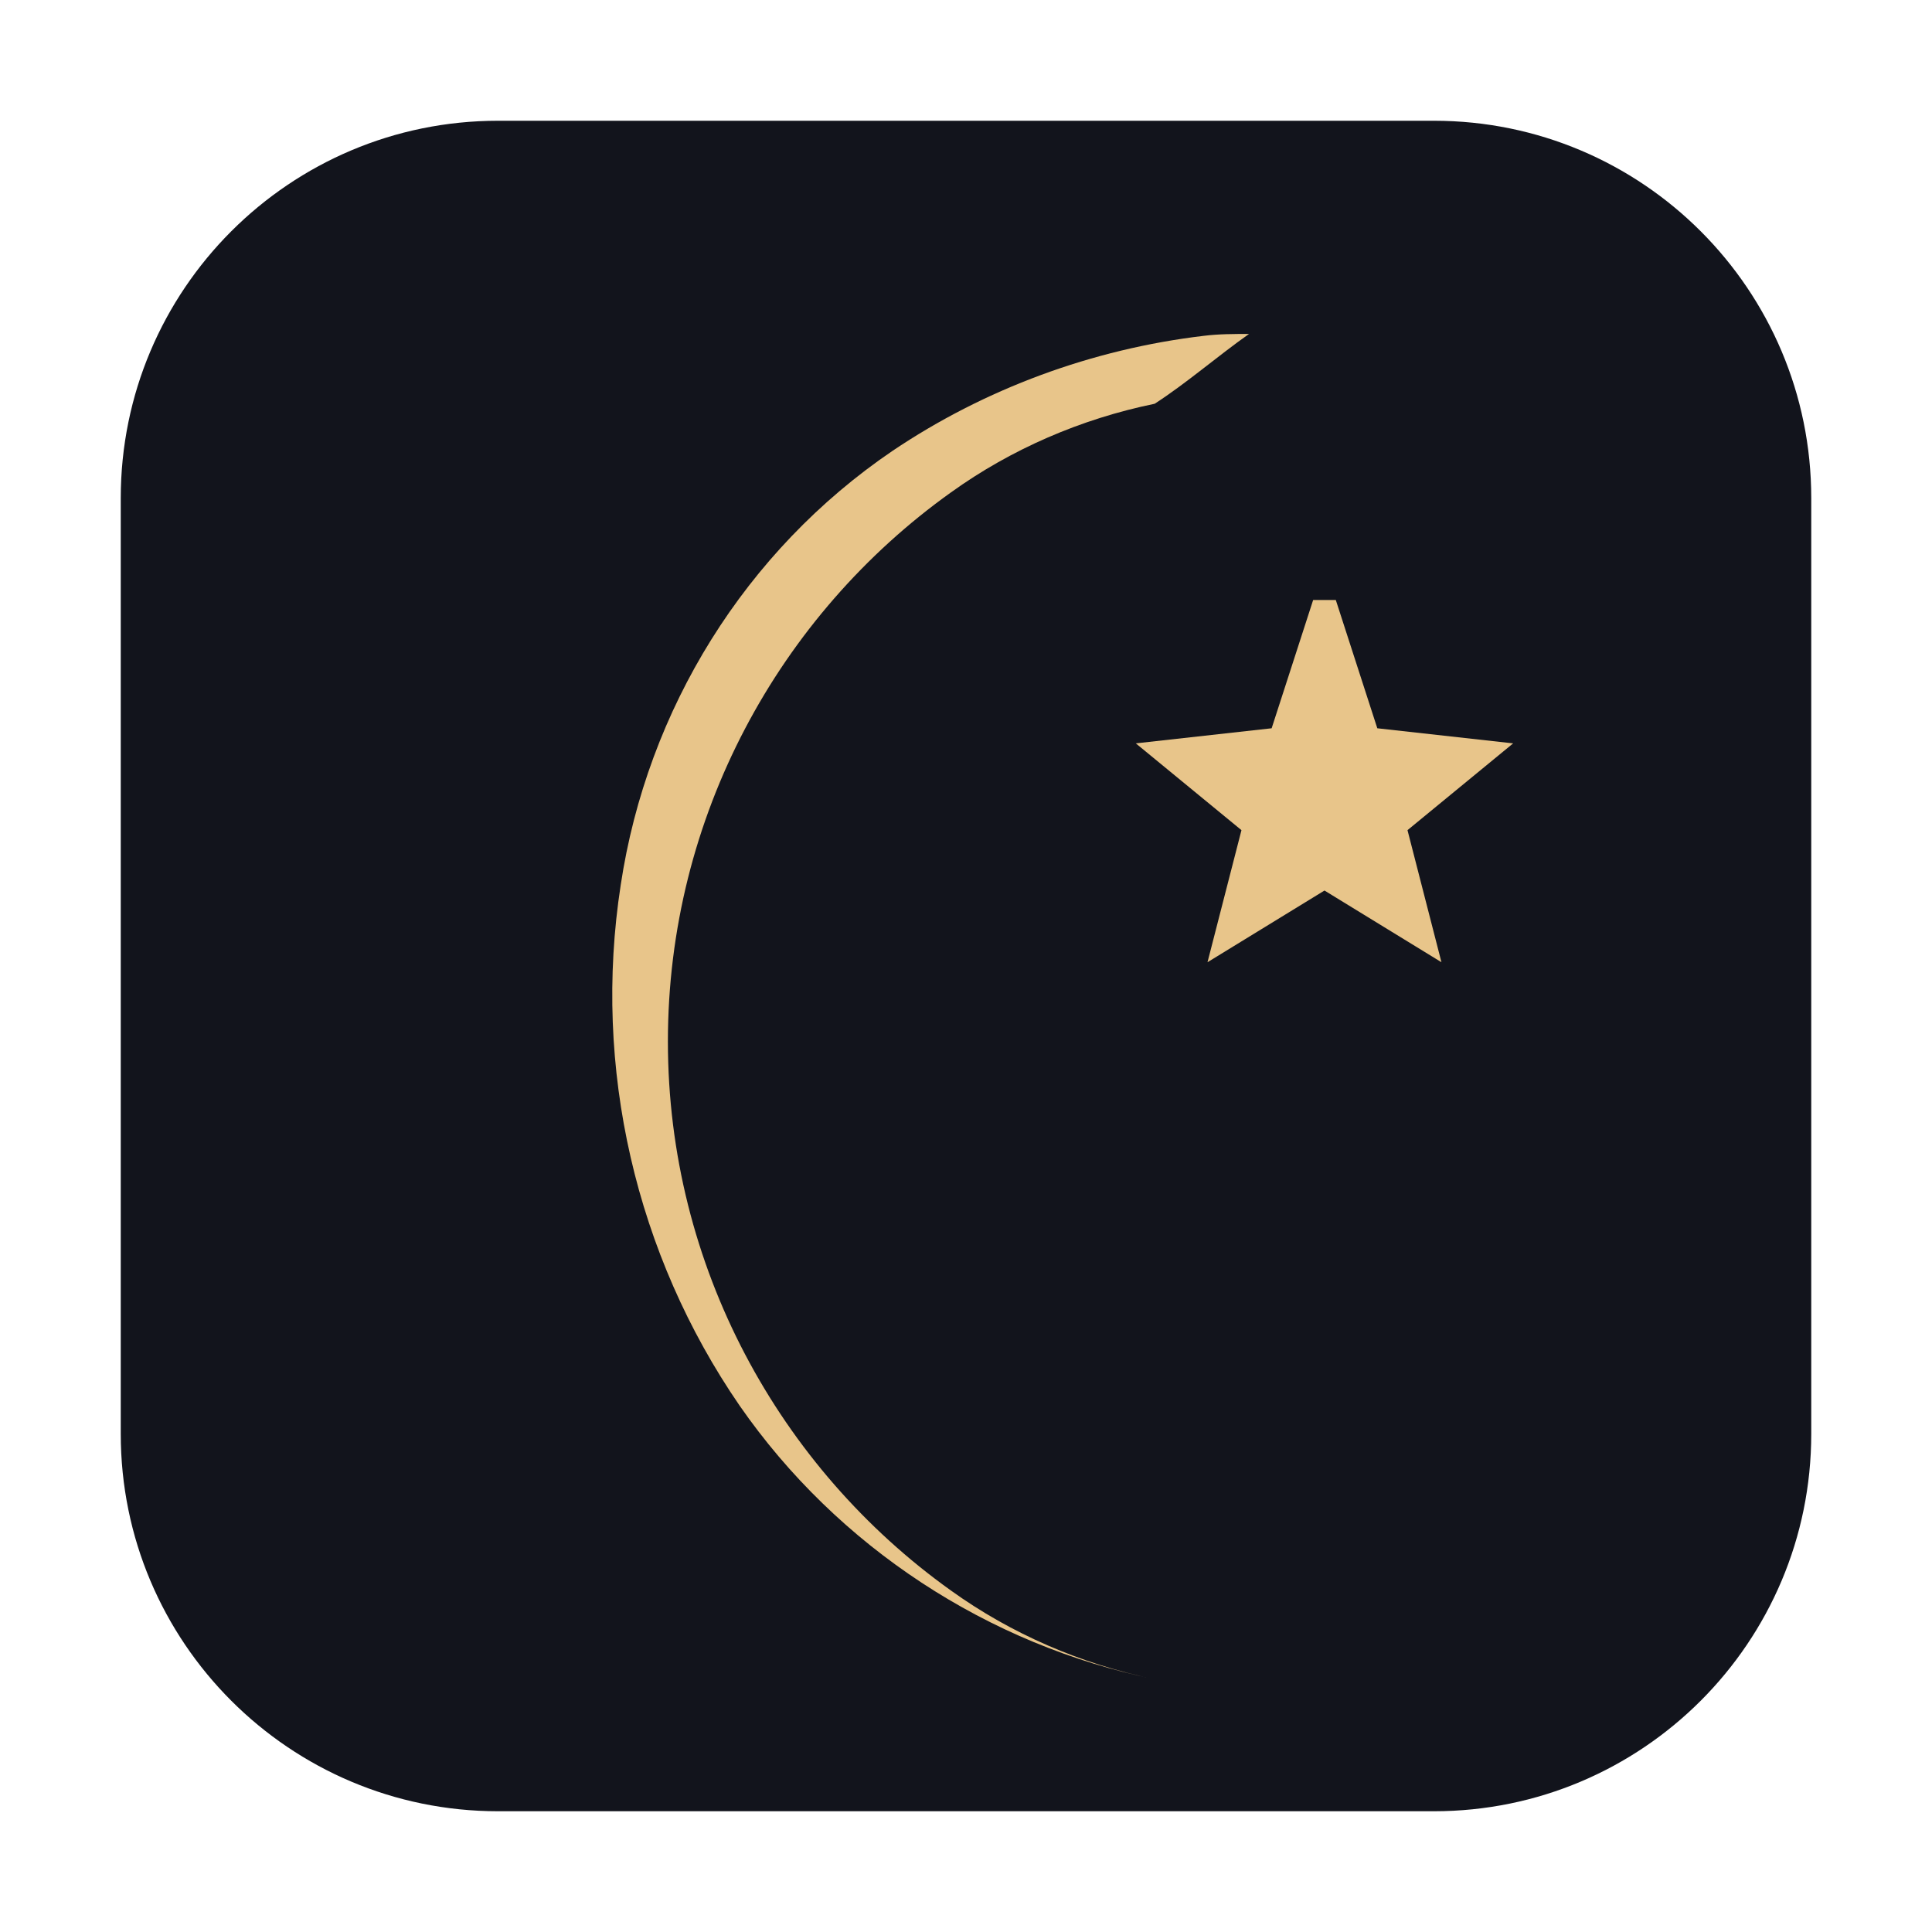
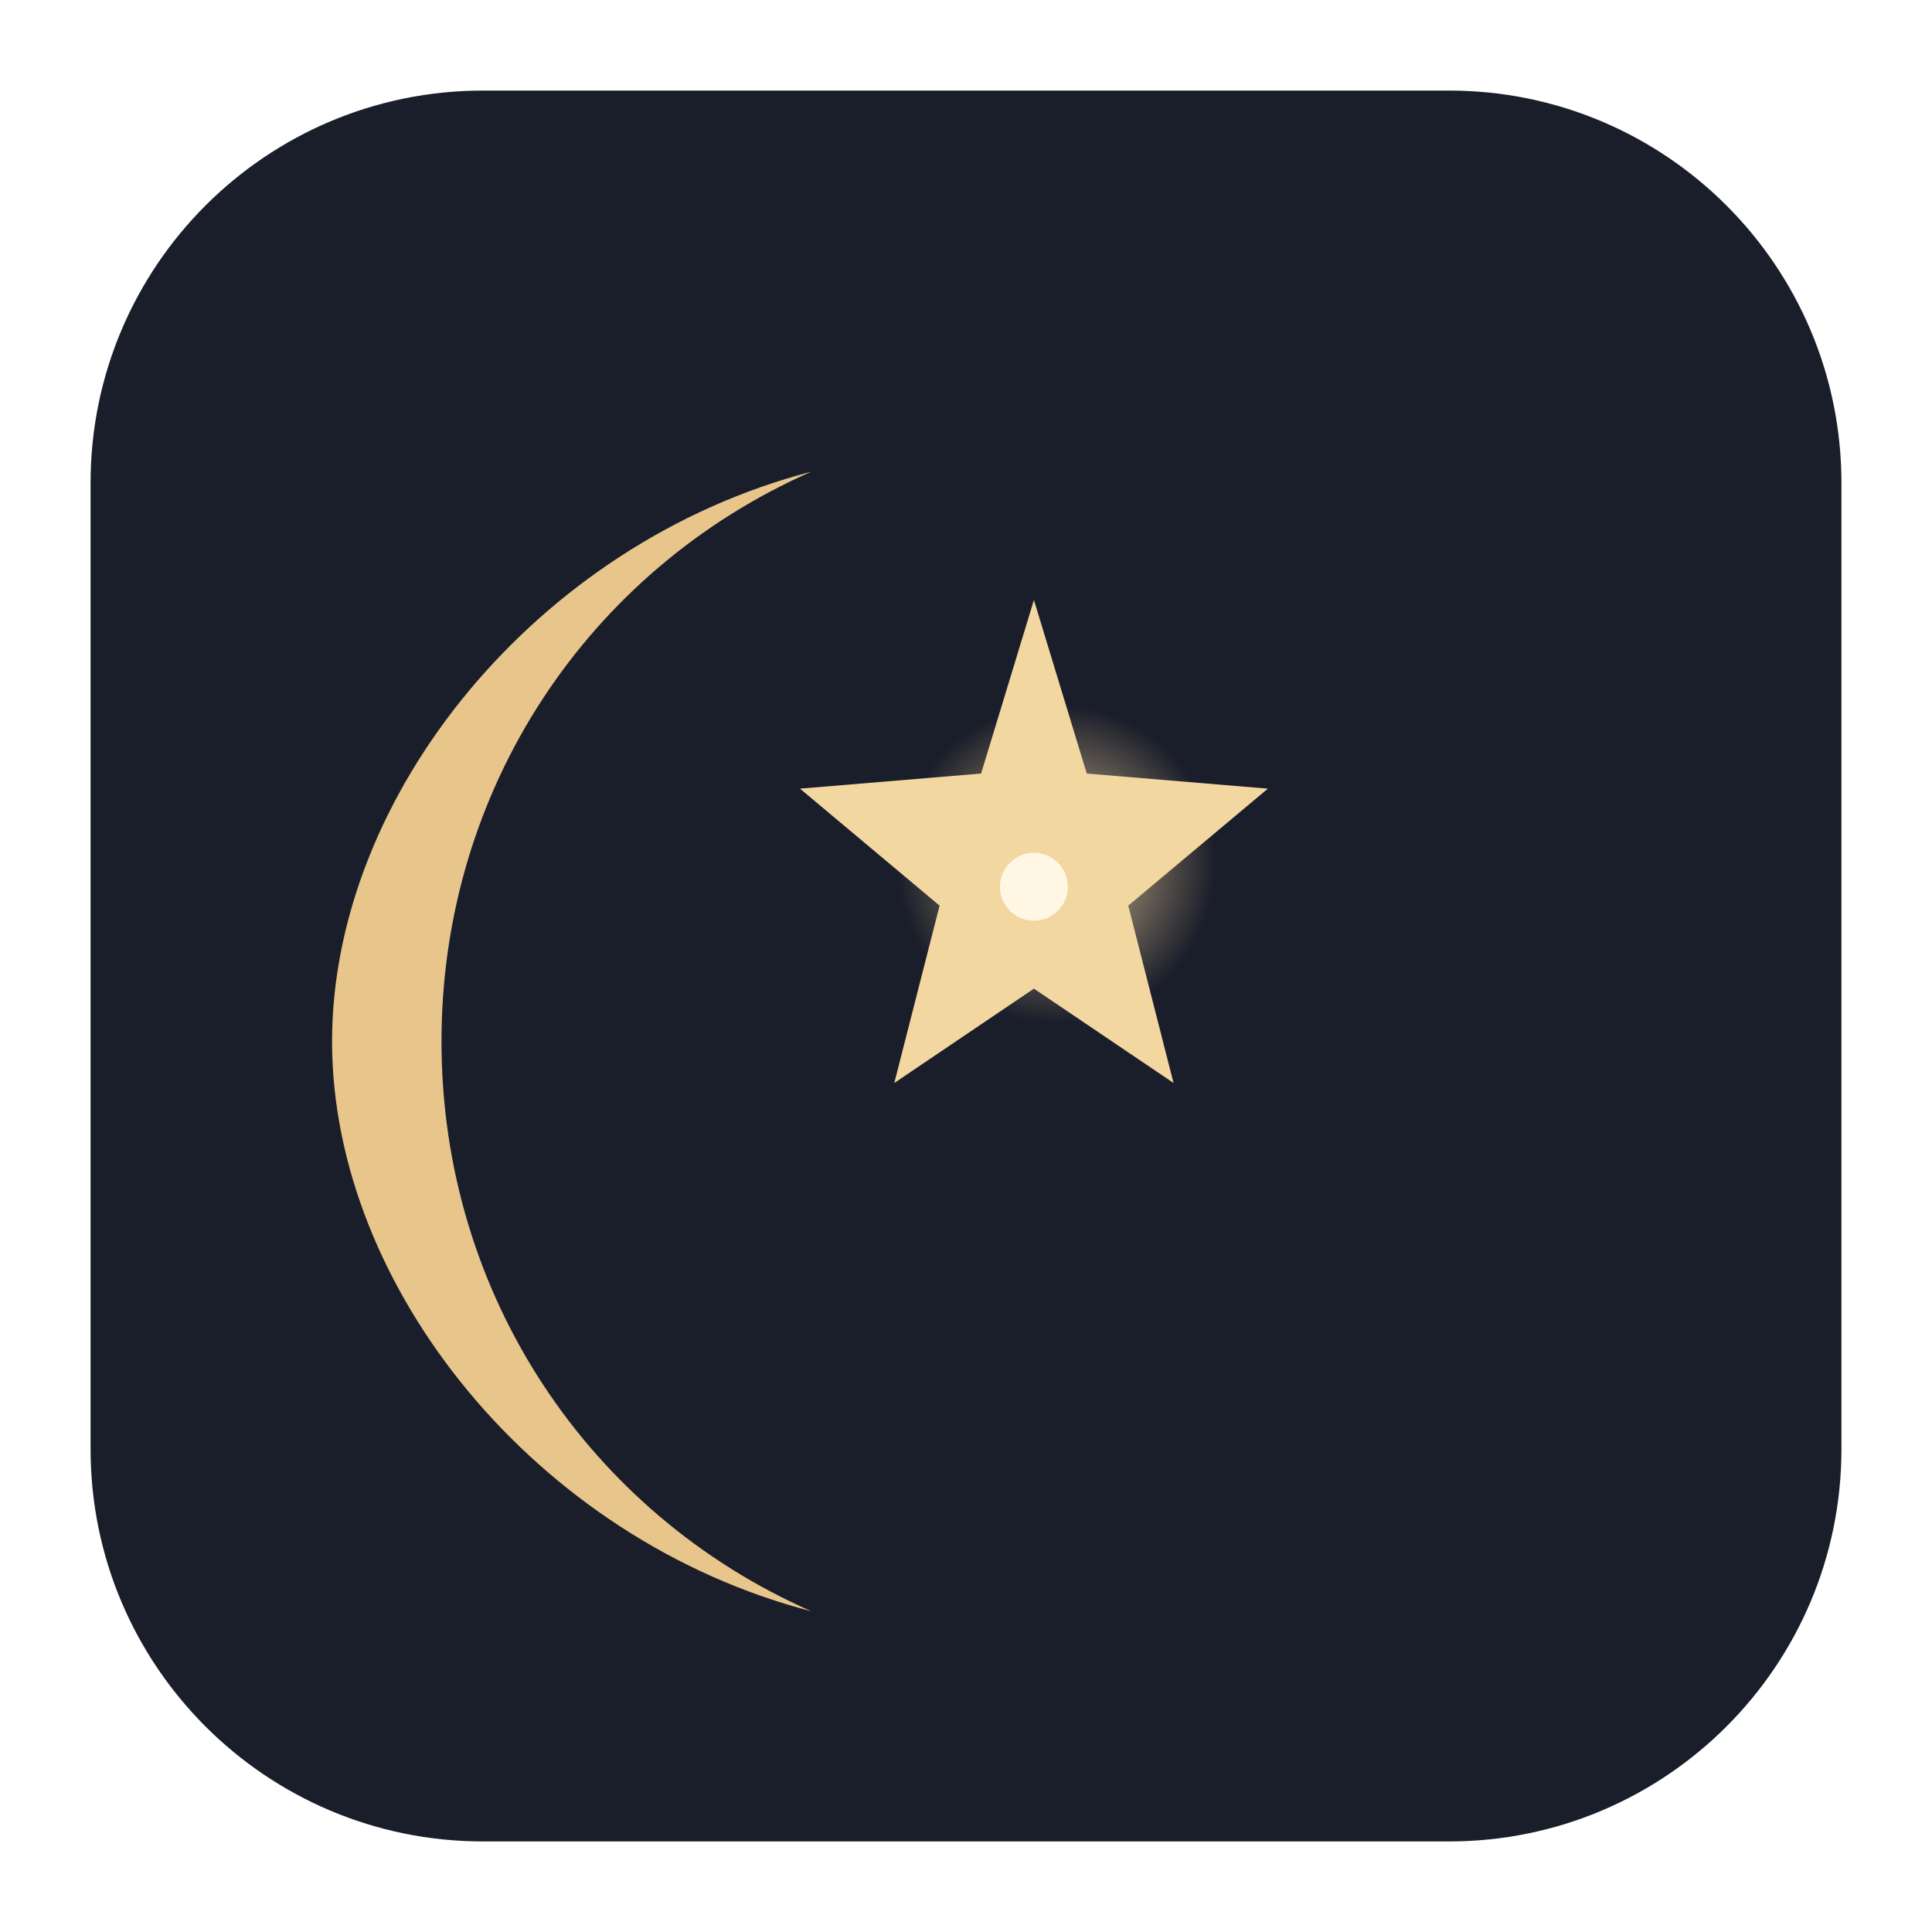
<svg xmlns="http://www.w3.org/2000/svg" width="1024" height="1024" viewBox="0 0 1024 1024" fill="none">
-   <rect x="64" y="64" width="896" height="896" rx="200" fill="#12141C" />
-   <path fill="#E8C58A" d="M612 214c-39 8-76 24-108 47-91 65-150 172-150 291 0 119 59 226 150 291 32 23 69 39 108 47-88-18-168-70-220-145-55-80-78-179-63-276 14-93 66-177 144-230 49-33 106-54 165-61 8-1 16-1 24-1-17 12-33 26-50 37z" />
-   <path fill="#E8C58A" d="M708 318l22 68 72 8-56 46 18 70-62-38-62 38 18-70-56-46 72-8 22-68z" />
+   <defs>
+     <linearGradient id="vesper-bg" x1="512" y1="64" x2="512" y2="960">
+       <stop offset="0" stop-color="#1A1E2B" />
+       <stop offset="1" stop-color="#090B11" />
+     </linearGradient>
+     <radialGradient id="vesper-glow" cx="54%" cy="46%" r="28%">
+       <stop offset="0" stop-color="#F7E7C2" stop-opacity="0.9" />
+       <stop offset="1" stop-color="#E8C58A" stop-opacity="0" />
+     </radialGradient>
+   </defs>
+   <rect x="48" y="48" width="928" height="928" rx="208" fill="url(#vesper-bg)" />
+   <circle cx="548" cy="470" r="150" fill="url(#vesper-glow)" />
+   <path fill="#E8C58A" d="M430 250c-118 52-196 168-196 302 0 134 78 250 196 302-146-38-254-172-254-302S284 288 430 250z" />
+   <path fill="#F3D7A1" d="M548 318l28 92 96 8-74 62 24 94-74-50-74 50 24-94-74-62 96-8 28-92z" />
+   <circle cx="548" cy="470" r="18" fill="#FFF6E4" />
</svg>
